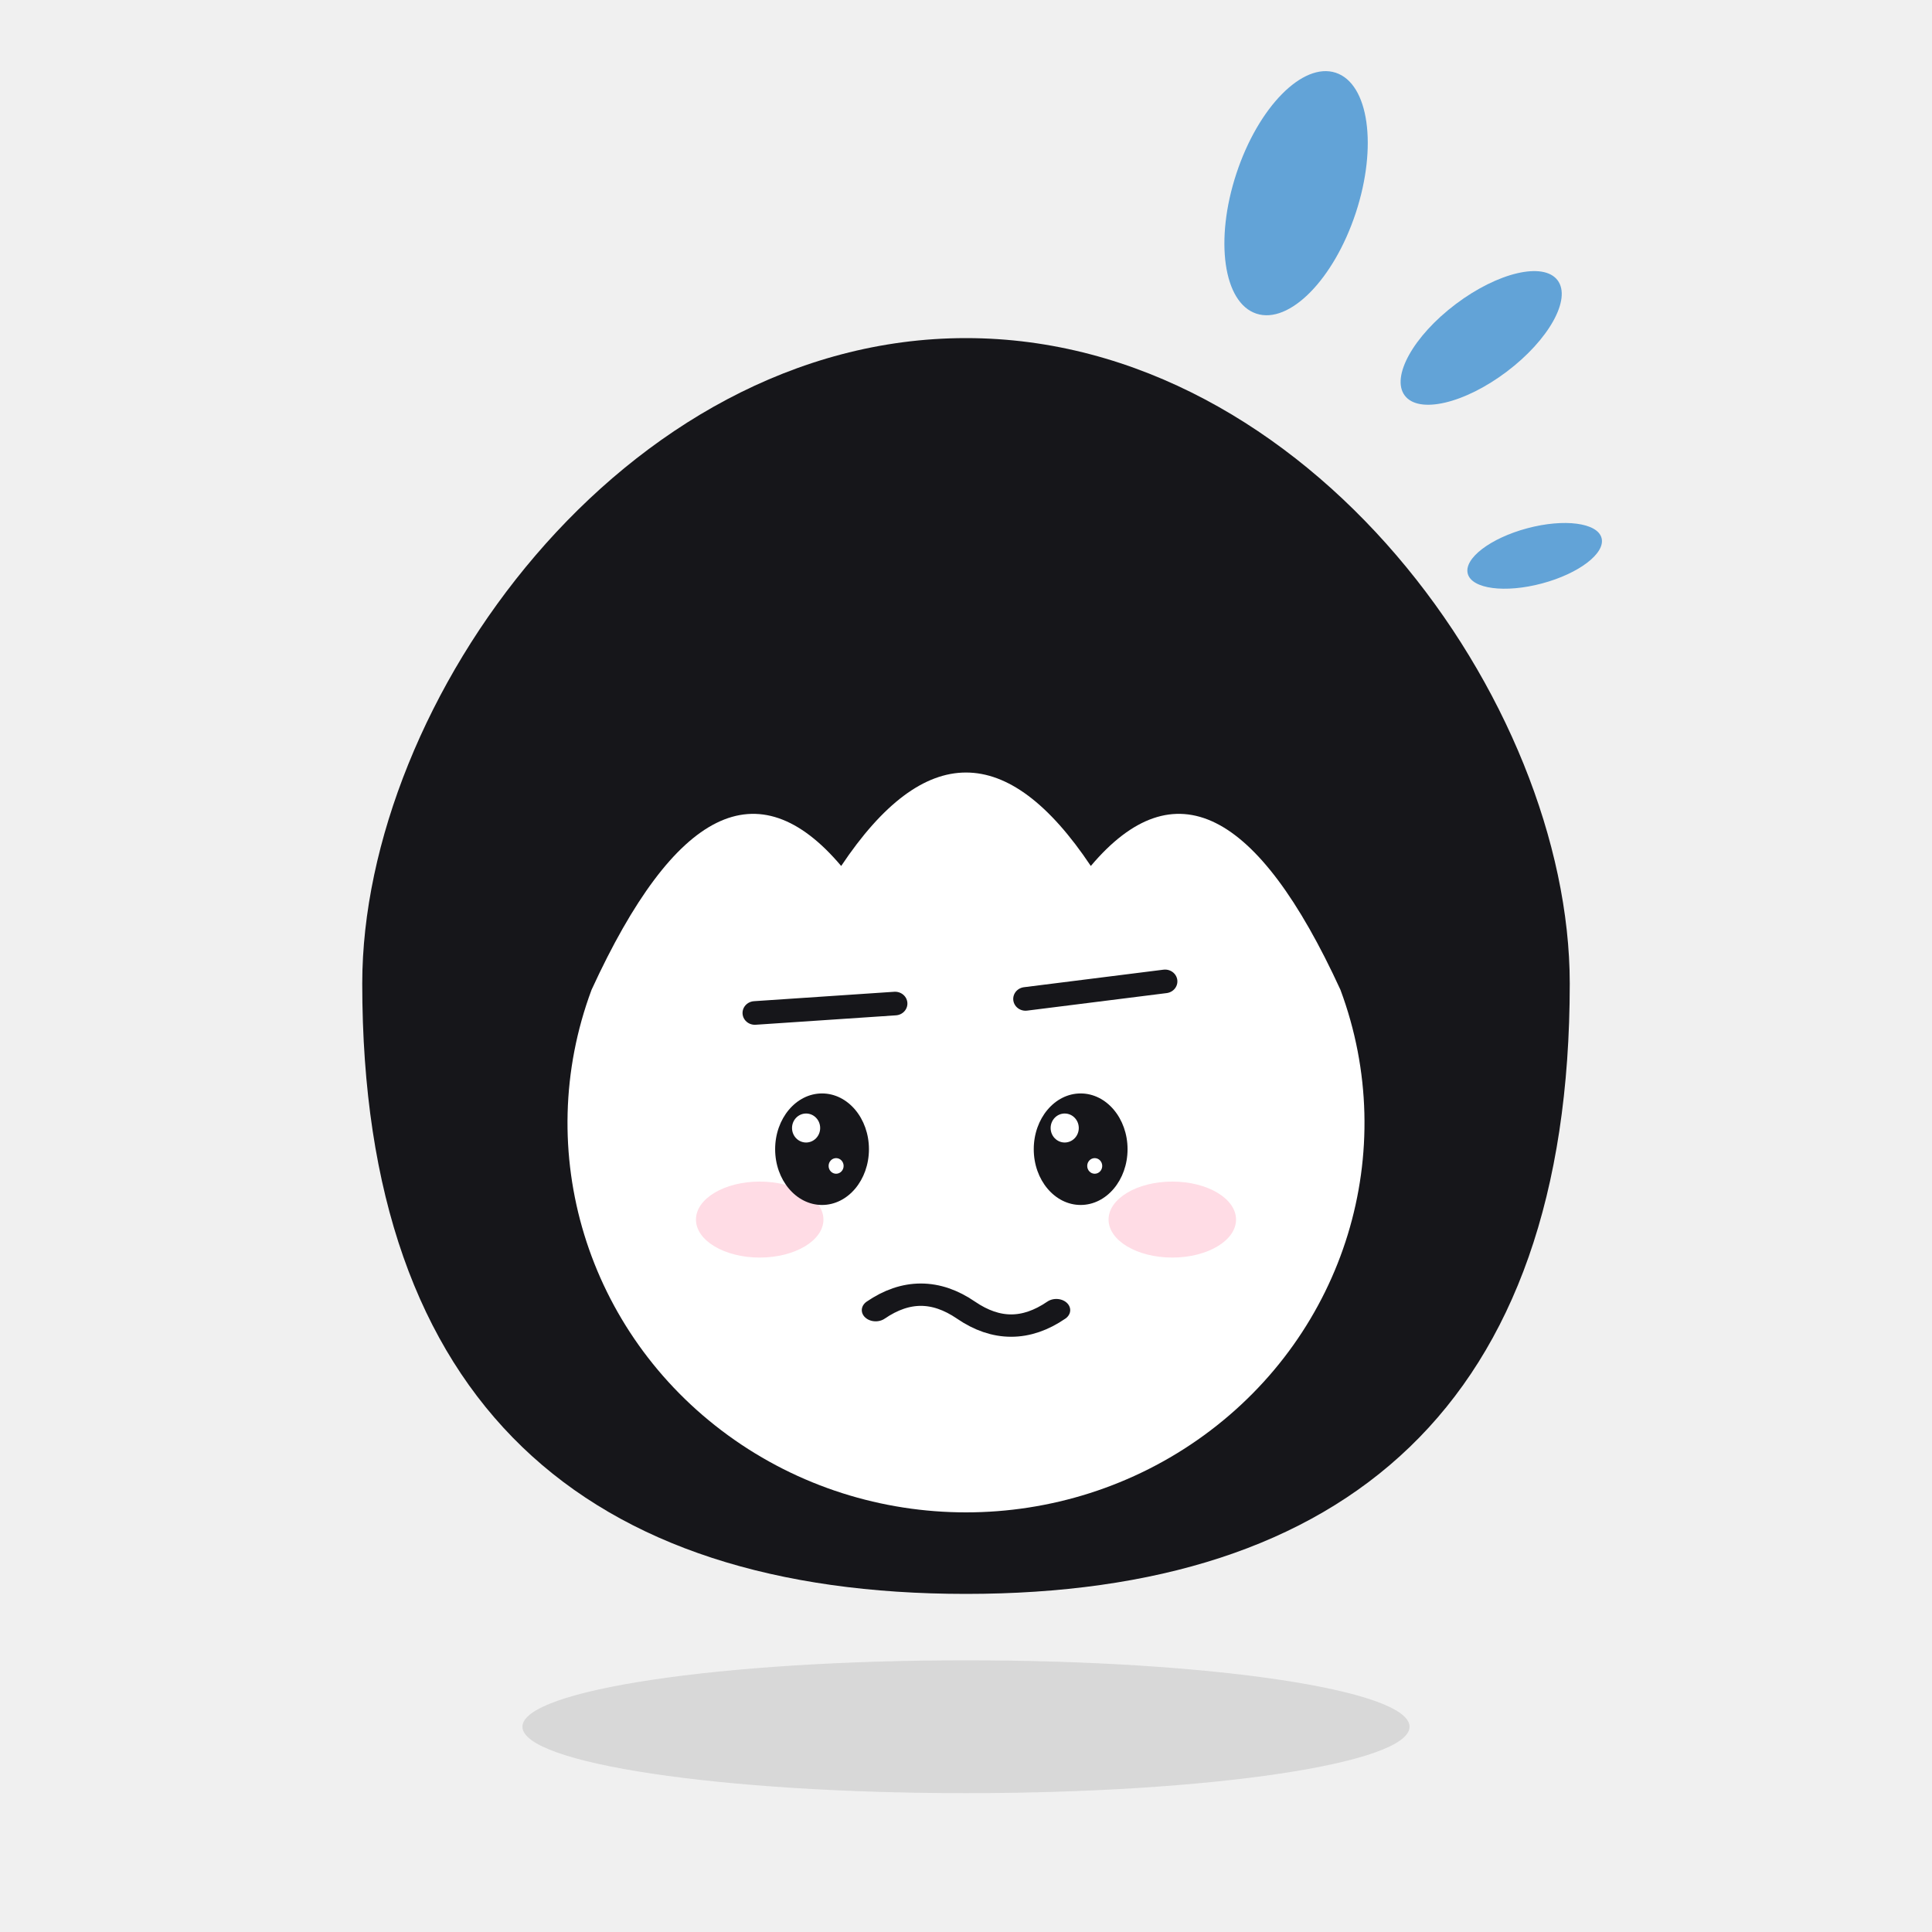
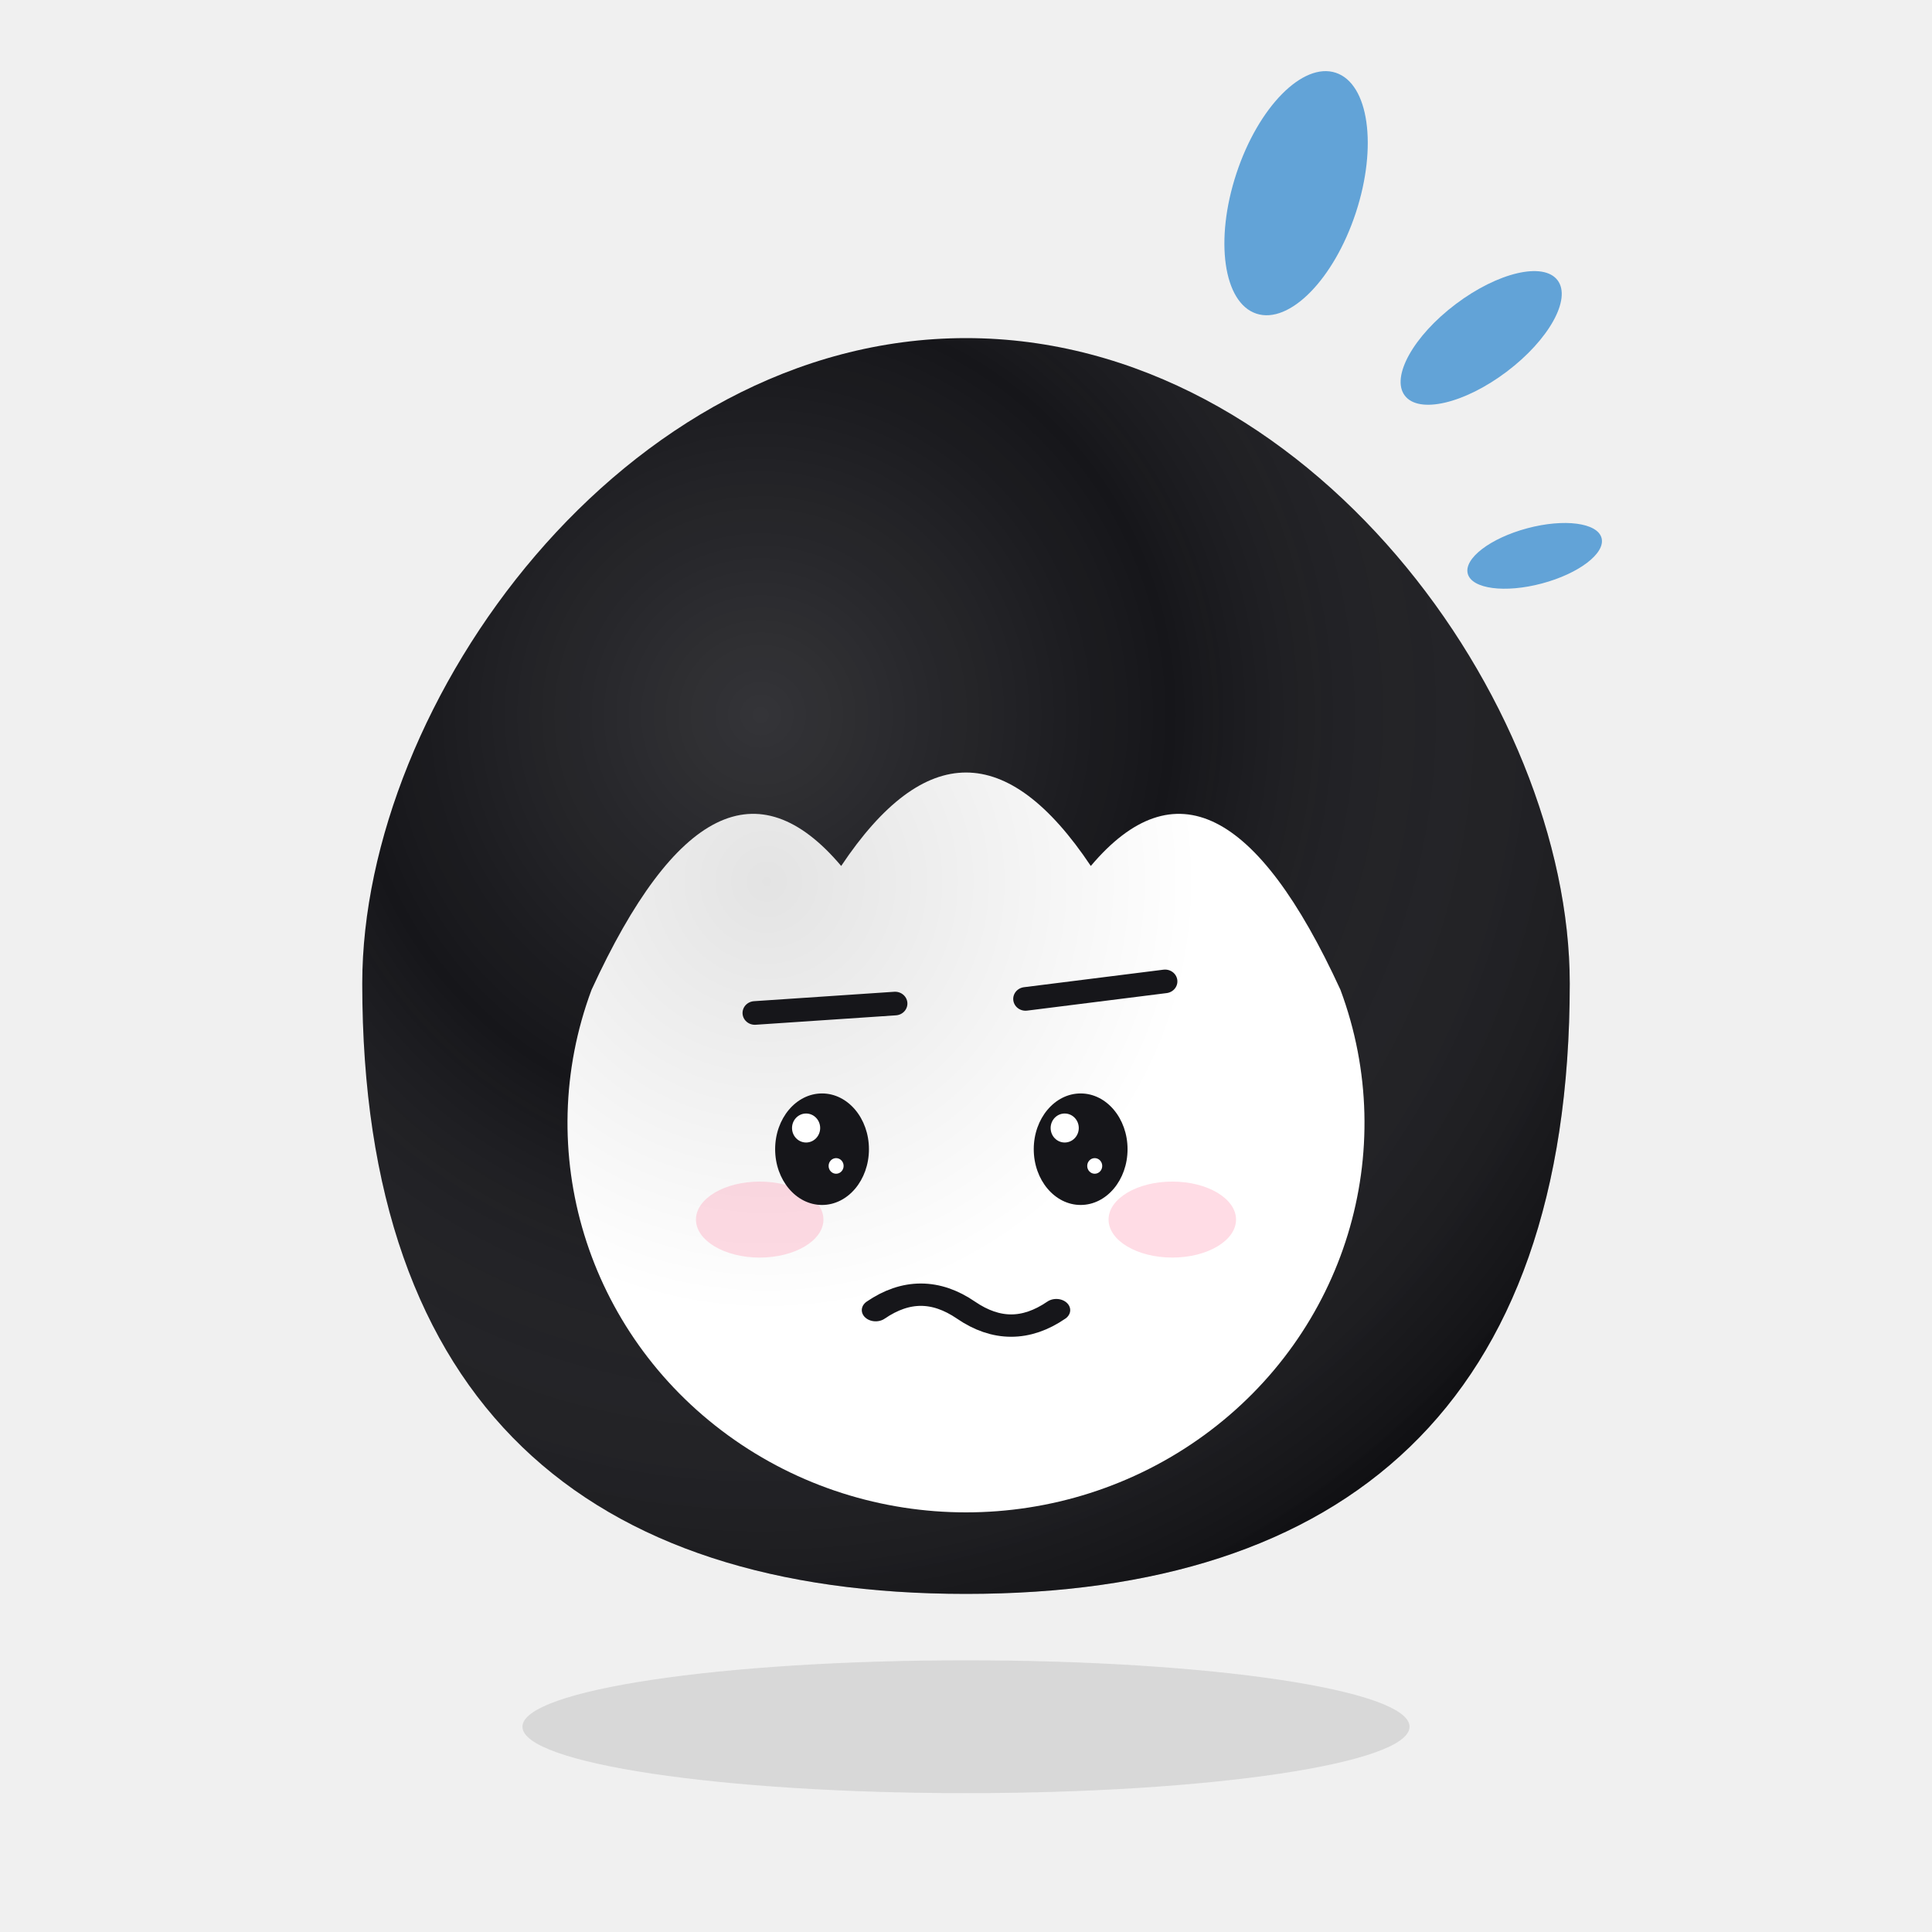
<svg xmlns="http://www.w3.org/2000/svg" width="320" height="320" viewBox="0 0 320 320">
  <defs>
+     <radialGradient id="bg0" gradientUnits="userSpaceOnUse" cx="-34" cy="-41.6" r="162" fx="-34" fy="-41.6">
+       <stop offset="0" stop-color="rgba(255,255,255,0.13)" />
+       <stop offset="0.42" stop-color="rgba(255,255,255,0)" />
+       <stop offset="1" stop-color="rgba(0,0,0,0.26)" />
+     </radialGradient>
    <clipPath id="bc1">
+       <path d="M62.02 3.941C71.993 30.718 62.802 60.717 39.412 77.734C16.023 94.75 -16.023 94.75 -39.412 77.734C-62.802 60.717 -71.993 30.718 -62.02 3.941Q-41.346 -41.061 -20.673 -16.567Q0 -47.525 20.673 -16.567Q41.346 -41.061 62.02 3.941Z" transform="matrix(1 0 0 1 160 160)" />
+     </clipPath>
+     <radialGradient id="bg1" gradientUnits="userSpaceOnUse" cx="-33" cy="-13.987" r="119.318" fx="-33" fy="-13.987">
+       <stop offset="0" stop-color="rgba(0,0,0,0.109)" />
+       <stop offset="0.6" stop-color="rgba(0,0,0,0)" />
+     </radialGradient>
+     <clipPath id="bc2">
      <path d="M62.02 3.941C71.993 30.718 62.802 60.717 39.412 77.734C16.023 94.75 -16.023 94.75 -39.412 77.734C-62.802 60.717 -71.993 30.718 -62.02 3.941Q-41.346 -41.061 -20.673 -16.567Q0 -47.525 20.673 -16.567Q41.346 -41.061 62.02 3.941Z" transform="matrix(1 0 0 1 160 160)" />
    </clipPath>
  </defs>
  <path d="M73.467 126C73.467 132.075 40.575 137 0 137C-40.575 137 -73.467 132.075 -73.467 126C-73.467 119.925 -40.575 115 0 115C40.575 115 73.467 119.925 73.467 126" fill="rgba(22,22,26,0.13)" fill-opacity="0.857" transform="matrix(1 0 0 1 160 160)" />
  <path d="M0 -104C56.792 -104 100 -43.68 100 2.912C100 72.8 62.674 104 0 104C-62.674 104 -100 72.8 -100 2.912C-100 -43.68 -56.792 -104 0 -104Z" fill="#16161A" transform="matrix(1 0 0 1 160 160)" />
+   <path d="M0 -104C56.792 -104 100 -43.68 100 2.912C100 72.8 62.674 104 0 104C-62.674 104 -100 72.8 -100 2.912C-100 -43.68 -56.792 -104 0 -104Z" fill="url(#bg0)" transform="matrix(1 0 0 1 160 160)" />
  <path d="M62.02 3.941C71.993 30.718 62.802 60.717 39.412 77.734C16.023 94.75 -16.023 94.75 -39.412 77.734C-62.802 60.717 -71.993 30.718 -62.02 3.941Q-41.346 -41.061 -20.673 -16.567Q0 -47.525 20.673 -16.567Q41.346 -41.061 62.02 3.941Z" fill="#FFFFFF" transform="matrix(1 0 0 1 160 160)" />
+   <g clip-path="url(#bc1)">
+     <path d="M62.02 3.941C71.993 30.718 62.802 60.717 39.412 77.734C16.023 94.75 -16.023 94.75 -39.412 77.734C-62.802 60.717 -71.993 30.718 -62.02 3.941Q-41.346 -41.061 -20.673 -16.567Q0 -47.525 20.673 -16.567Q41.346 -41.061 62.02 3.941Z" fill="url(#bg1)" transform="matrix(1 0 0 1 160 160)" />
+   </g>
  <path d="M11.5 0C11.5 3.866 6.351 7 0 7C-6.351 7 -11.5 3.866 -11.5 0C-11.5 -3.866 -6.351 -7 0 -7C6.351 -7 11.5 -3.866 11.5 0" fill="rgba(255,138,168,0.42)" fill-opacity="0.7" transform="matrix(0.918 0 0 0.899 125.83 202)" />
  <path d="M11.5 0C11.5 3.866 6.351 7 0 7C-6.351 7 -11.5 3.866 -11.5 0C-11.5 -3.866 -6.351 -7 0 -7C6.351 -7 11.5 -3.866 11.5 0" fill="rgba(255,138,168,0.42)" fill-opacity="0.7" transform="matrix(0.918 0 0 0.899 194.17 202)" />
-   <g clip-path="url(#bc1)">
+   <g clip-path="url(#bc2)">
    <path d="M8 0C8 5.479 4.418 9.92 0 9.92C-4.418 9.92 -8 5.479 -8 0C-8 -5.479 -4.418 -9.92 0 -9.92C4.418 -9.92 8 -5.479 8 0" fill="#16161A" transform="matrix(0.971 0 0 0.931 136.156 190.344)" />
    <path d="M-0.32 -3.77C-0.32 -2.345 -1.395 -1.19 -2.72 -1.19C-4.045 -1.19 -5.12 -2.345 -5.12 -3.77C-5.12 -5.194 -4.045 -6.349 -2.72 -6.349C-1.395 -6.349 -0.32 -5.194 -0.32 -3.77" fill="#FFFFFF" transform="matrix(0.971 0 0 0.931 136.156 190.344)" />
    <path d="M3.68 2.976C3.68 3.743 3.107 4.365 2.4 4.365C1.693 4.365 1.12 3.743 1.12 2.976C1.12 2.209 1.693 1.587 2.4 1.587C3.107 1.587 3.68 2.209 3.68 2.976" fill="#FFFFFF" transform="matrix(0.971 0 0 0.931 136.156 190.344)" />
    <path d="M8 0C8 5.479 4.418 9.92 0 9.92C-4.418 9.92 -8 5.479 -8 0C-8 -5.479 -4.418 -9.92 0 -9.92C4.418 -9.92 8 -5.479 8 0" fill="#16161A" transform="matrix(0.971 0 0 0.931 178.99 190.344)" />
    <path d="M-0.32 -3.77C-0.32 -2.345 -1.395 -1.19 -2.72 -1.19C-4.045 -1.19 -5.12 -2.345 -5.12 -3.77C-5.12 -5.194 -4.045 -6.349 -2.72 -6.349C-1.395 -6.349 -0.32 -5.194 -0.32 -3.77" fill="#FFFFFF" transform="matrix(0.971 0 0 0.931 178.99 190.344)" />
    <path d="M3.68 2.976C3.68 3.743 3.107 4.365 2.4 4.365C1.693 4.365 1.12 3.743 1.12 2.976C1.12 2.209 1.693 1.587 2.4 1.587C3.107 1.587 3.68 2.209 3.68 2.976" fill="#FFFFFF" transform="matrix(0.971 0 0 0.931 178.99 190.344)" />
    <path d="M-12 0L12 0" fill="none" stroke="#16161A" stroke-width="4.2" stroke-linecap="round" stroke-linejoin="round" transform="matrix(0.968 -0.065 0.068 0.929 136.641 167)" />
    <path d="M-12 0L12 0" fill="none" stroke="#16161A" stroke-width="4.2" stroke-linecap="round" stroke-linejoin="round" transform="matrix(0.963 -0.121 0.126 0.923 181.417 164)" />
    <path d="M-14.96 0Q-7.48 -6.358 0 0Q7.48 6.358 14.96 0" fill="none" stroke="#16161A" stroke-width="4.6" stroke-linecap="round" stroke-linejoin="round" transform="matrix(1 0 0 0.805 160 217)" />
  </g>
  <path d="M10.407 0C10.407 11.598 5.748 21 0 21C-5.748 21 -10.407 11.598 -10.407 0C-10.407 -11.598 -5.748 -21 0 -21C5.748 -21 10.407 -11.598 10.407 0" fill="#1478C9" fill-opacity="0.644" transform="matrix(0.95 0.313 -0.313 0.95 214.672 32)" />
  <path d="M7.013 0C7.013 8.759 3.873 15.859 0 15.859C-3.873 15.859 -7.013 8.759 -7.013 0C-7.013 -8.759 -3.873 -15.859 0 -15.859C3.873 -15.859 7.013 -8.759 7.013 0" fill="#1478C9" fill-opacity="0.644" transform="matrix(0.602 0.798 -0.798 0.602 245.33 55.971)" />
  <path d="M4.73 0C4.73 6.334 2.612 11.469 0 11.469C-2.612 11.469 -4.73 6.334 -4.73 0C-4.73 -6.334 -2.612 -11.469 0 -11.469C2.612 -11.469 4.73 -6.334 4.73 0" fill="#1478C9" fill-opacity="0.644" transform="matrix(0.258 0.966 -0.966 0.258 254.188 92.067)" />
</svg>
